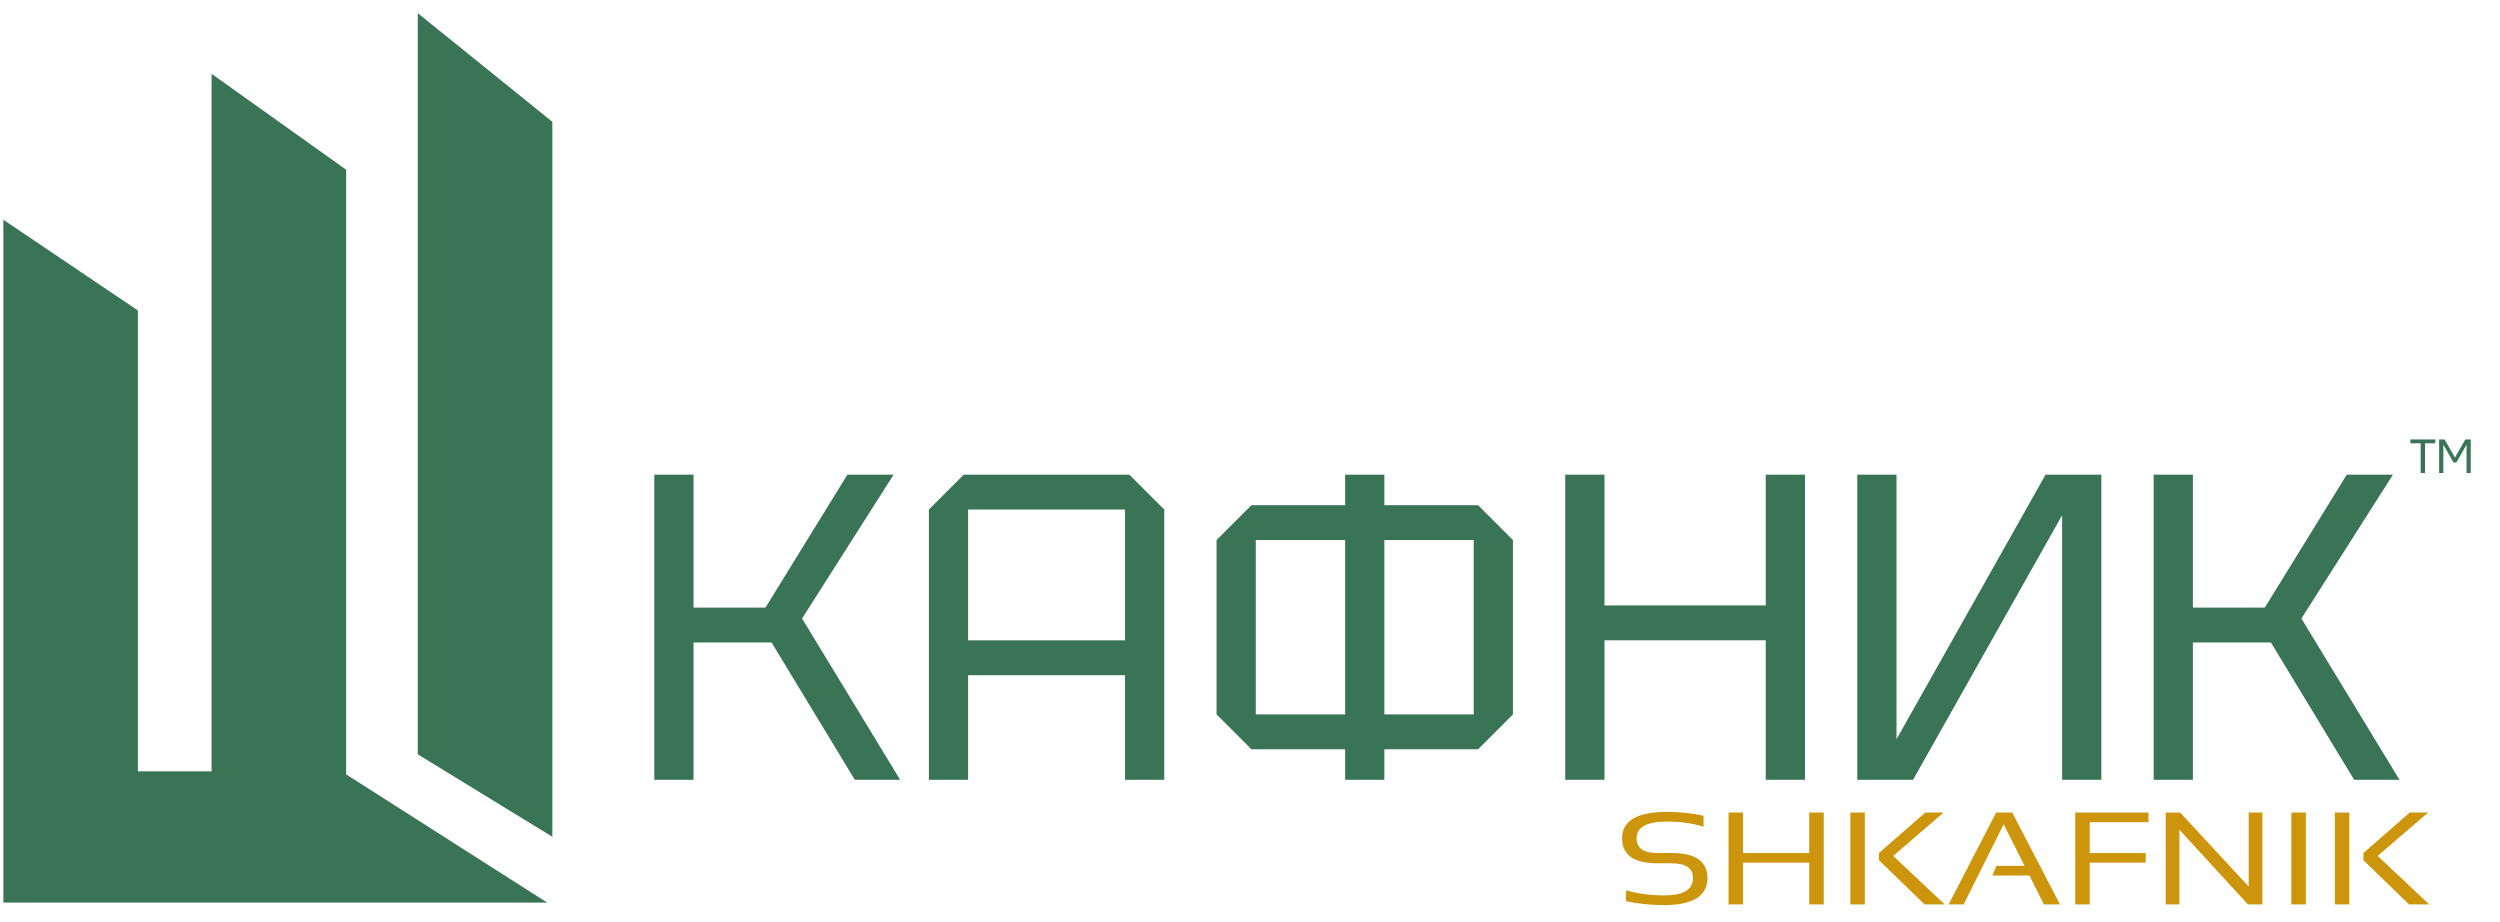
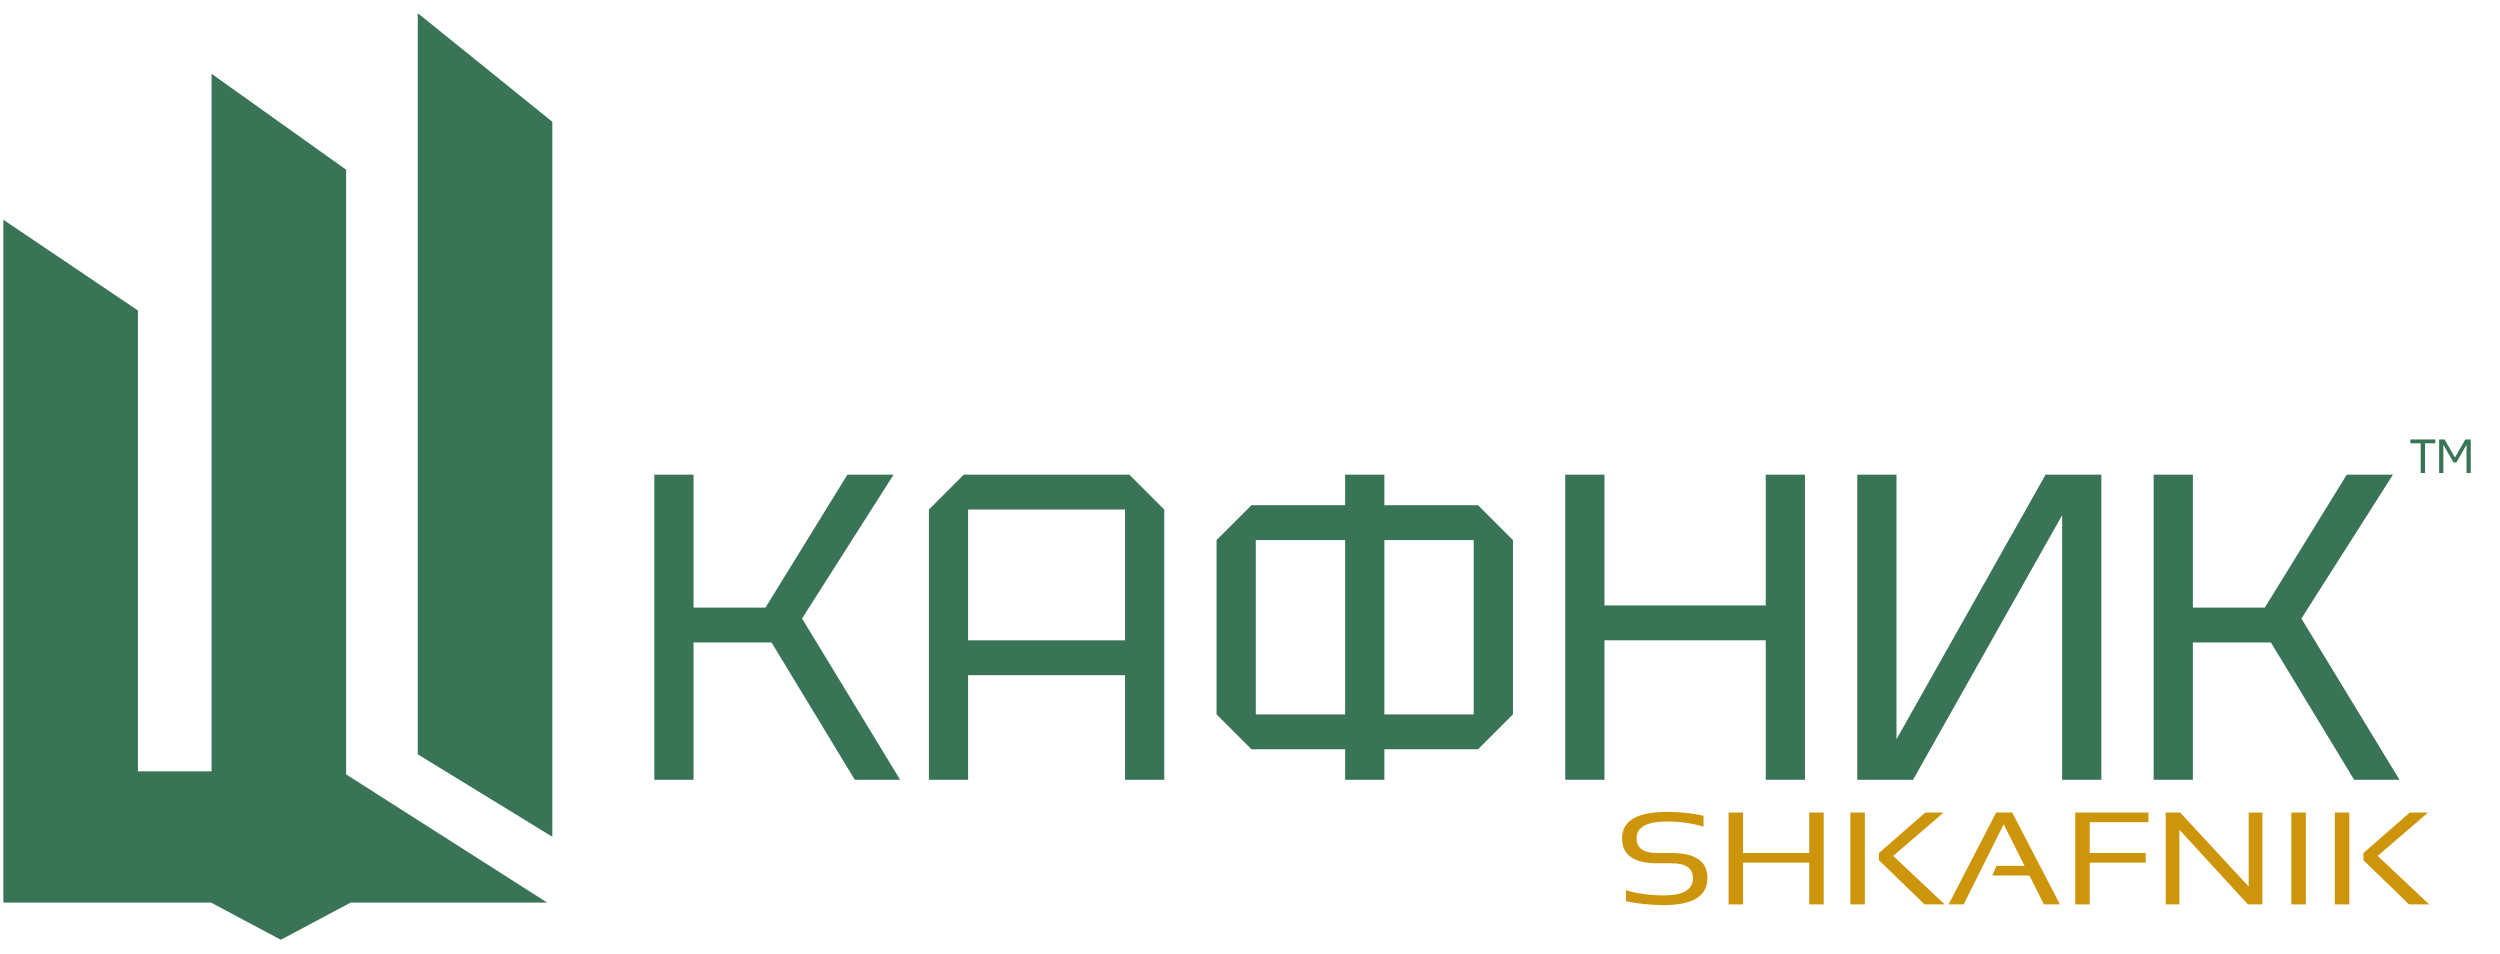
- <svg xmlns="http://www.w3.org/2000/svg" width="100%" height="100%" viewBox="0 0 380 140" version="1.1">
-   <path id="logo" fill="#3a7456" fill-rule="nonzero" d="M0.898,137.183l-0.389,0l-0,-103.783l20.453,13.792l0,70.051l11.198,0l-0,-106.025l20.453,14.578l0,91.911l30.569,19.493l-82.284,-0l0,-0.017Zm83.057,-118.671l-0,108.677l-20.454,-12.531l0,-112.658l20.454,16.512Z" />
+ <svg xmlns="http://www.w3.org/2000/svg" width="100%" height="100%" viewBox="0 0 380 145" version="1.1">
+   <path id="logo" fill="#3a7456" fill-rule="nonzero" d="M32.087,137.2l-31.189,-0l-0,-0.017l-0.389,-0l-0,-103.783l20.453,13.792l-0,70.051l11.198,-0l-0,-106.025l20.453,14.578l0,91.911l30.569,19.493l-29.894,-0l-10.601,5.645l-10.6,-5.645Zm51.868,-118.688l0,108.677l-20.454,-12.531l0,-112.658l20.454,16.512Z" />
  <g id="shkafnik-text" fill="#3a7456" fill-rule="nonzero">
    <path d="M99.454,118.527l0,-46.376l5.963,0l-0,20.207l10.931,-0l12.455,-20.207l7.023,0l-13.913,21.863l14.906,24.513l-6.89,-0l-12.653,-20.869l-11.859,-0l-0,20.869l-5.963,-0Z" />
    <path d="M176.967,77.451l0,41.076l-5.962,-0l-0,-15.901l-23.851,0l0,15.901l-5.962,-0l-0,-41.076l5.3,-5.3l25.175,0l5.3,5.3Zm-29.813,0l0,19.875l23.851,0l-0,-19.875l-23.851,0Z" />
    <path d="M184.917,108.589l0,-26.5l5.3,-5.3l34.45,-0l5.3,5.3l0,26.5l-5.3,5.3l-34.45,0l-5.3,-5.3Zm5.963,-26.5l-0,26.5l33.125,0l-0,-26.5l-33.125,-0Zm19.544,36.438l-5.963,-0l-0,-46.376l5.963,0l-0,46.376Z" />
    <path d="M237.917,118.527l0,-46.376l5.963,0l-0,19.875l24.513,0l-0,-19.875l5.962,0l0,46.376l-5.962,-0l-0,-21.201l-24.513,0l-0,21.201l-5.963,-0Z" />
    <path d="M319.405,118.527l-5.962,-0l-0,-40.214l-22.658,40.214l-8.48,-0l0,-46.376l5.963,0l-0,40.214l22.657,-40.214l8.48,0l0,46.376Z" />
    <path d="M327.355,118.527l0,-46.376l5.963,0l-0,20.207l10.931,-0l12.455,-20.207l7.023,0l-13.913,21.863l14.907,24.513l-6.89,-0l-12.654,-20.869l-11.859,-0l-0,20.869l-5.963,-0Z" />
  </g>
  <g id="eng-text" fill="#cc950b">
    <path d="M247.152,136.983l0,-1.66c1.786,0.521 3.714,0.781 5.785,0.781c2.928,-0 4.392,-0.879 4.392,-2.637c0,-1.497 -1.079,-2.246 -3.237,-2.246l-2.191,0c-3.562,0 -5.344,-1.269 -5.344,-3.808c0,-2.67 2.282,-4.004 6.844,-4.004c1.984,-0 3.829,0.195 5.535,0.586l-0,1.66c-1.706,-0.521 -3.551,-0.782 -5.535,-0.782c-3.094,0 -4.642,0.847 -4.642,2.54c0,1.497 1.048,2.246 3.142,2.246l2.191,-0c3.626,-0 5.439,1.269 5.439,3.808c0,2.735 -2.198,4.102 -6.594,4.102c-2.071,-0 -3.999,-0.196 -5.785,-0.586Z" />
    <path d="M262.745,137.471l-0,-13.965l2.202,0l-0,6.153l10.057,-0l0,-6.153l2.202,0l0,13.965l-2.202,0l0,-6.348l-10.057,0l-0,6.348l-2.202,0Z" />
    <path d="M283.455,123.506l0,13.965l-2.202,0l0,-13.965l2.202,0Zm11.974,0l-7.665,6.592l7.832,7.373l-3.059,0l-6.939,-6.719l-0,-1.093l7.046,-6.153l2.785,0Z" />
    <path d="M298.476,137.471l-2.285,0l7.225,-13.965l2.44,0l7.26,13.965l-2.44,0l-2.202,-4.394l-5.63,-0l0.607,-1.465l4.285,-0l-3.178,-6.328l-6.082,12.187Z" />
    <path d="M326.566,123.506l0,1.465l-8.927,0l0,4.688l8.511,-0l-0,1.464l-8.511,0l0,6.348l-2.202,0l0,-13.965l11.129,0Z" />
    <path d="M329.185,137.471l-0,-13.965l2.202,0l10.414,11.25l0,-11.25l2.083,0l0,13.965l-2.202,0l-10.414,-11.348l-0,11.348l-2.083,0Z" />
    <rect x="348.288" y="123.506" width="2.202" height="13.965" />
    <path d="M357.096,123.506l0,13.965l-2.202,0l0,-13.965l2.202,0Zm11.974,0l-7.665,6.592l7.832,7.373l-3.059,0l-6.939,-6.719l-0,-1.093l7.046,-6.153l2.785,0Z" />
  </g>
  <g id="tm" fill="#3a7456" fill-rule="nonzero">
    <path d="M367.945,71.895l0,-4.515l-1.565,-0l-0,-0.583l3.787,-0l-0,0.583l-1.566,-0l-0,4.515l-0.656,0Z" />
    <path d="M370.749,71.895l0,-5.098l0.831,-0l1.573,2.753l1.573,-2.753l0.83,-0l0,5.098l-0.641,0l0,-4.297l-1.544,2.695l-0.437,-0l-1.544,-2.695l0,4.297l-0.641,0Z" />
  </g>
</svg>
